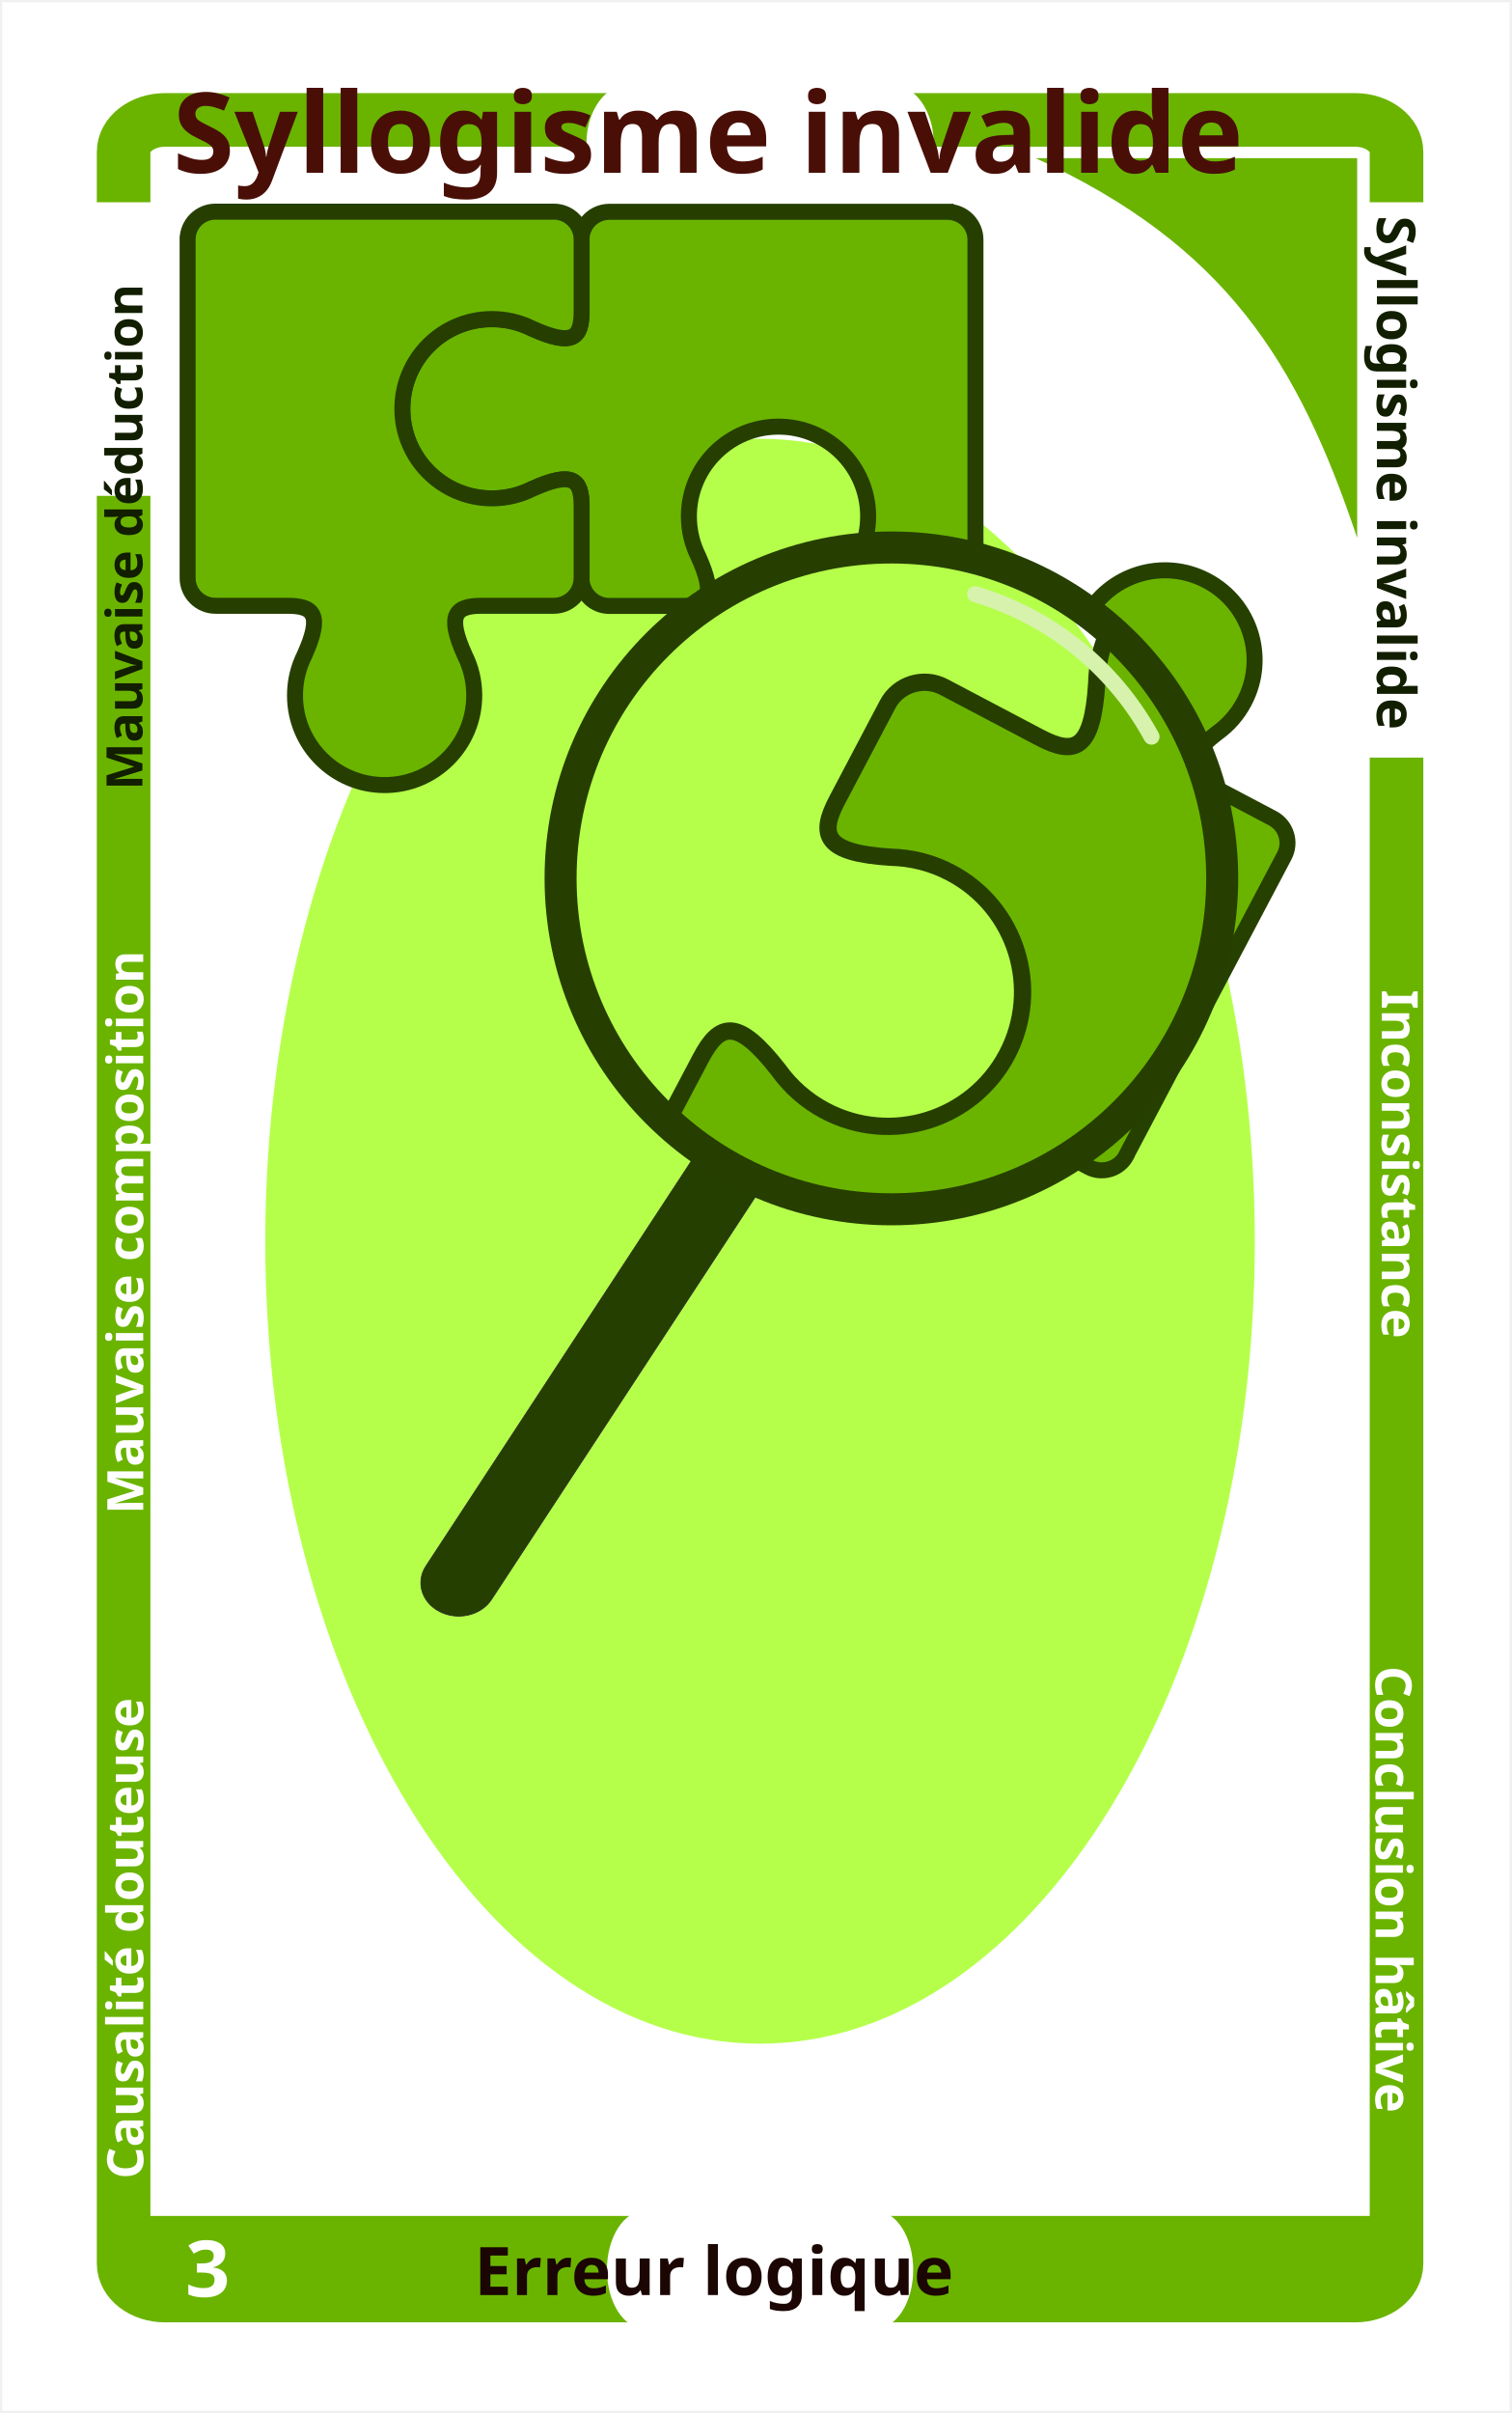
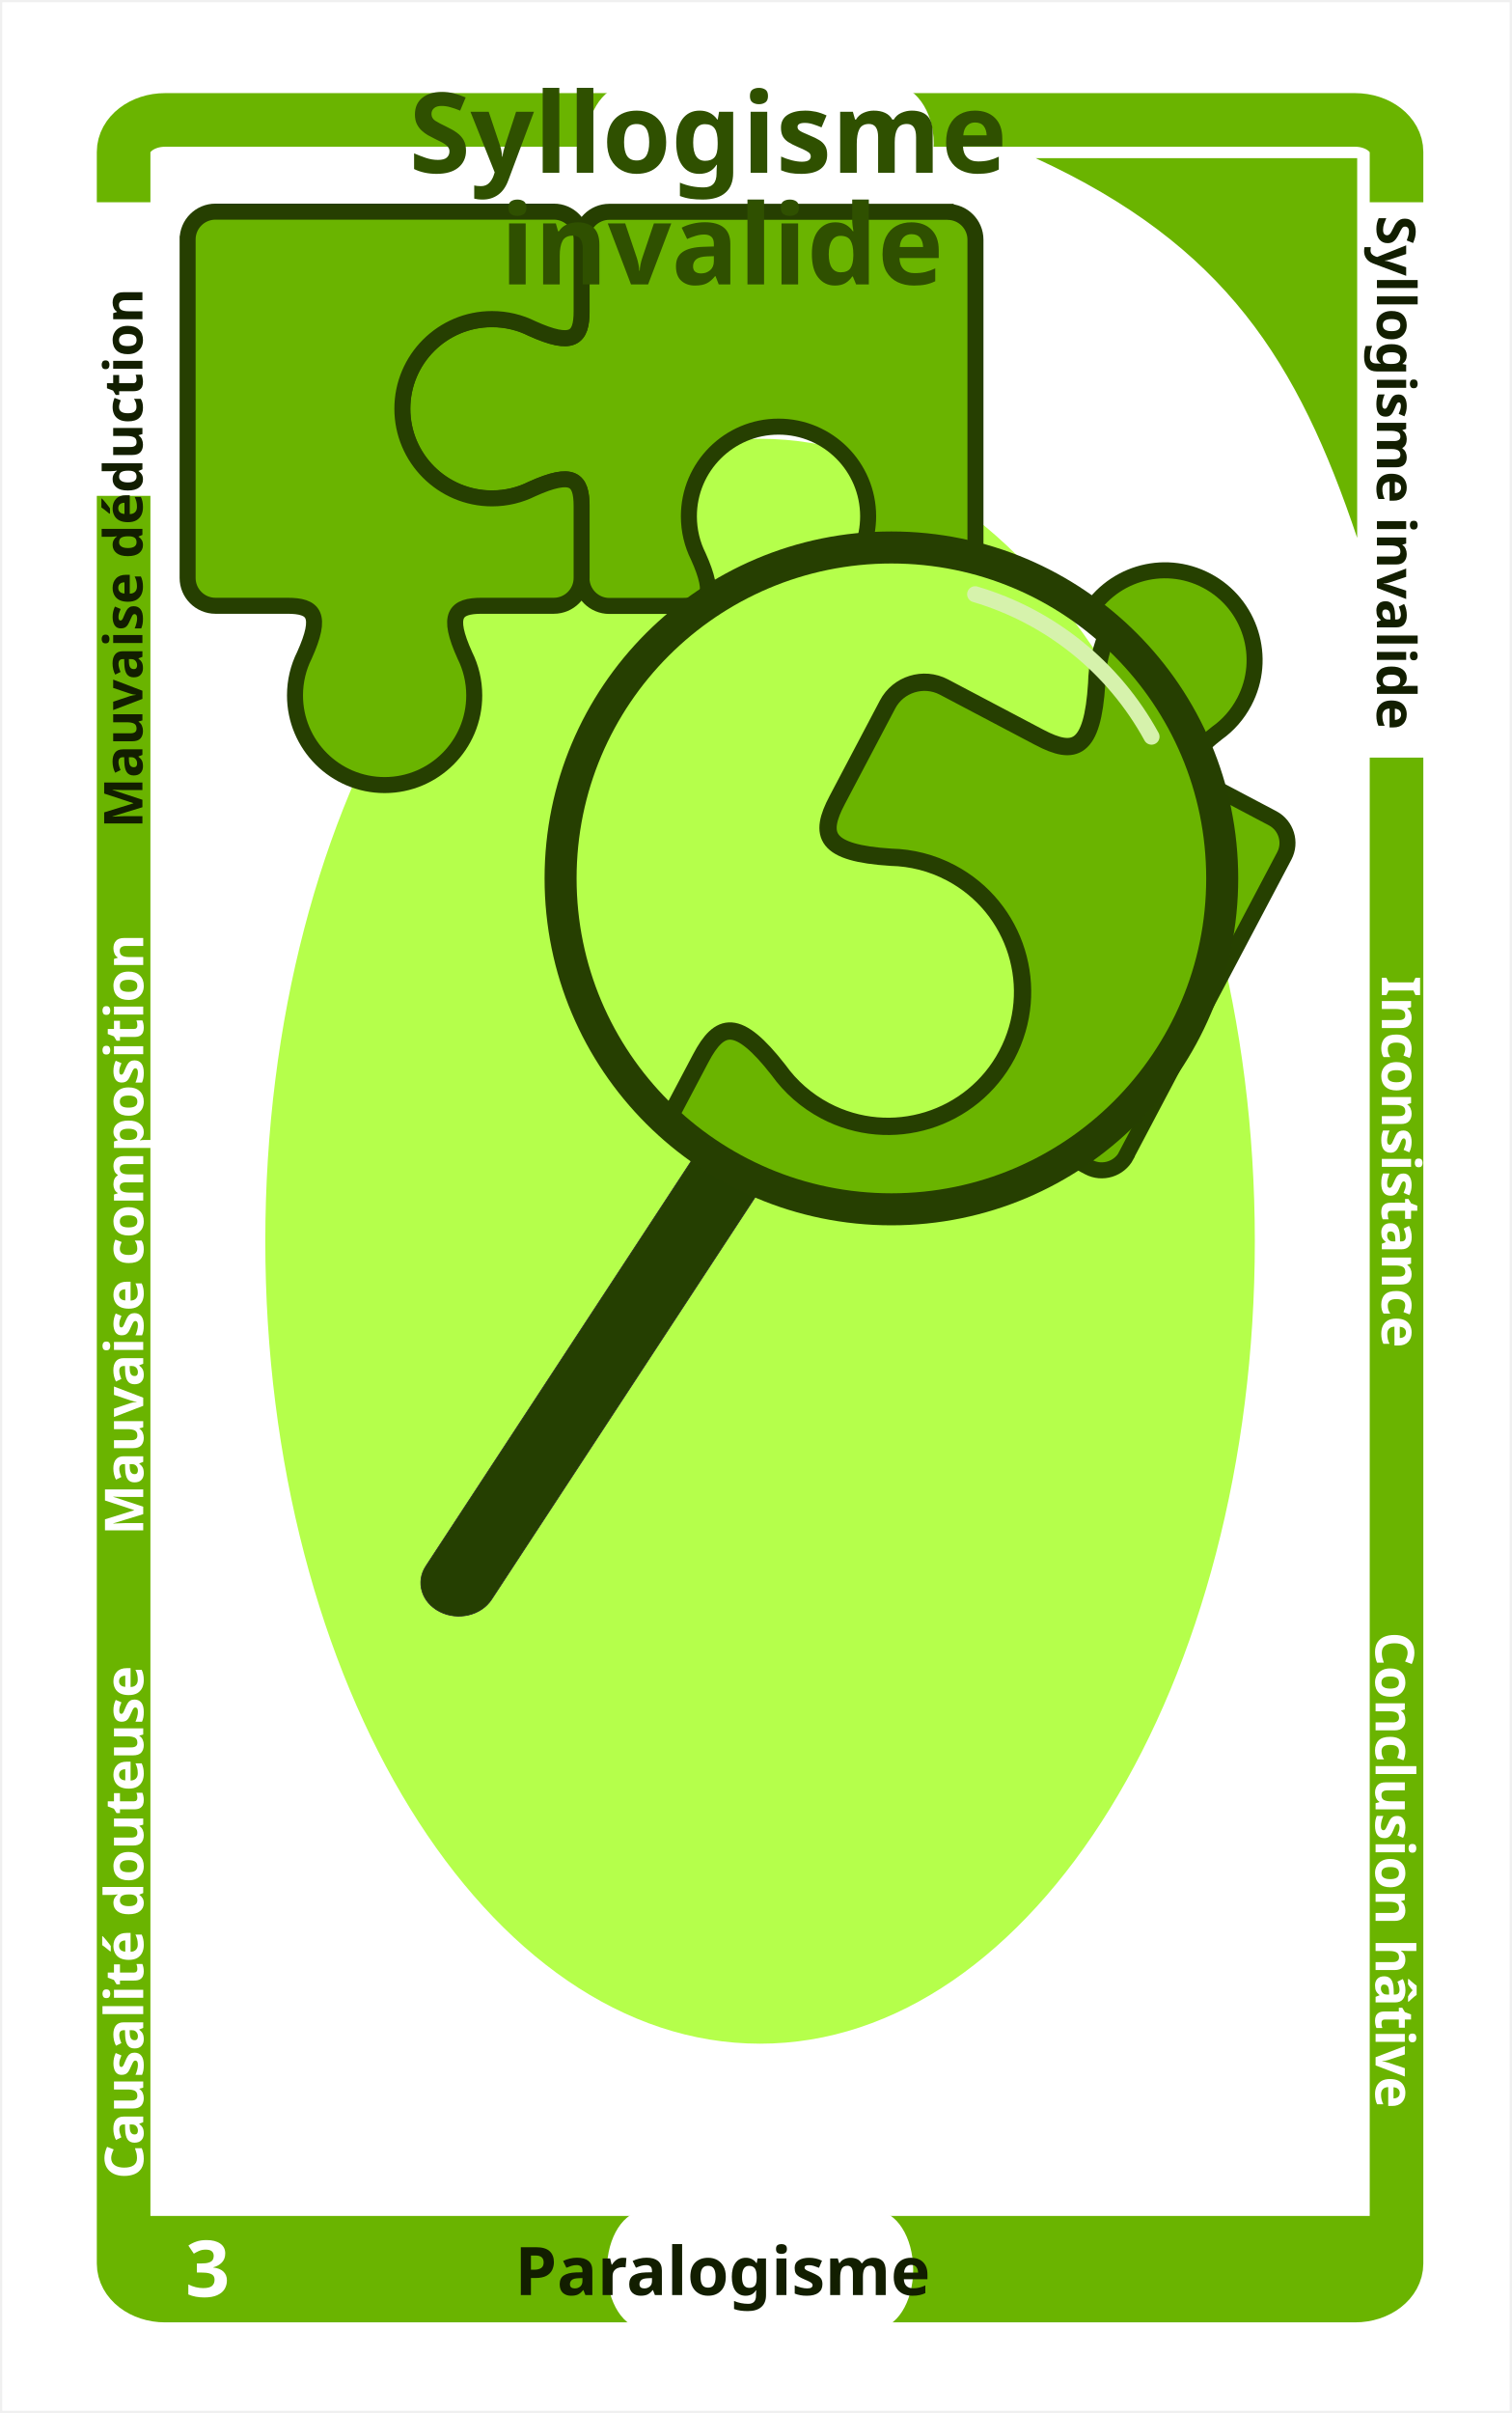
<svg xmlns="http://www.w3.org/2000/svg" height="152.428mm" id="svg6779" version="1.1" viewBox="0 0 338.5 540.1" width="95.532mm">
  <defs id="defs6781" />
  <g id="layer1" transform="translate(-190.75,-64.66936)">
    <rect height="539.1" id="rect4326-0-3-6-4-3-2-61-6-9-9-5-0-7-0-5-8-8-9-4" style="fill:#ffffff;fill-opacity:1;stroke:none;stroke-opacity:1" width="337.5" x="191.25" y="65.169" />
    <rect height="486.971" id="rect2985-3-0-7-7-6-9-6-2-0-3-5-4-5-0-77-3-1-3-5-5-4-3-9-7-0-1-8" rx="9.294" ry="7.161" style="fill:#ffffff;fill-opacity:1;stroke:#6ab400;stroke-width:12;stroke-miterlimit:4;stroke-dasharray:none;stroke-dashoffset:0;stroke-opacity:1" width="285.002" x="218.427" y="91.512" />
    <ellipse cx="360.928" cy="342.494" id="oval" rx="110.776" ry="179.613" style="fill:#b5ff4b;fill-opacity:1;stroke:none;stroke-width:3;stroke-miterlimit:4;stroke-dasharray:none;stroke-opacity:1" />
    <path d="m 494.621,100.068 0,85 c -13.254,-39.476 -29.508,-65.453 -72,-85 z" id="path9668-2-1-0-7-4-7" style="fill:#6ab400;fill-opacity:1;fill-rule:evenodd;stroke:none;stroke-width:1px;stroke-linecap:butt;stroke-linejoin:miter;stroke-opacity:1" />
    <rect height="15" id="sfam_1_active" style="fill:#ffffff;fill-opacity:1;stroke:none;stroke-width:5.838;stroke-linecap:round;stroke-linejoin:bevel;stroke-miterlimit:4;stroke-dasharray:none;stroke-dashoffset:0;stroke-opacity:1;display:none;" transform="matrix(0,1,-1,0,0,0)" width="65.714" x="489.784" y="-225.571" />
    <rect height="15" id="sfam_2_active" style="fill:#ffffff;fill-opacity:1;stroke:none;stroke-width:5.838;stroke-linecap:round;stroke-linejoin:bevel;stroke-miterlimit:4;stroke-dasharray:none;stroke-dashoffset:0;stroke-opacity:1;display:none;" transform="matrix(0,1,-1,0,0,0)" width="65.714" x="300.014" y="-225.571" />
    <rect height="15" id="sfam_3_active" style="fill:#ffffff;fill-opacity:1;stroke:none;stroke-width:5.838;stroke-linecap:round;stroke-linejoin:bevel;stroke-miterlimit:4;stroke-dasharray:none;stroke-dashoffset:0;stroke-opacity:1" transform="matrix(0,1,-1,0,0,0)" width="65.714" x="109.941" y="-225.571" />
-     <text id="sfam_3" style="font-style:normal;font-variant:normal;font-weight:bold;font-stretch:normal;font-size:11.25px;line-height:0%;font-family:stix;-inkscape-font-specification:'stix, bold';text-align:end;letter-spacing:0px;word-spacing:0px;writing-mode:lr-tb;text-anchor:end;fill:#121e00;fill-opacity:1;stroke:none" transform="matrix(0,-1,1,0,0,0)" x="-113.581" xml:space="preserve" y="222.637">
-       <tspan id="tspan4214-27-1-2-9-7-6-4-1-1-1-3-9-59-96-1-6-2-1-8-8-2-7-4-5-4-7-3" style="font-style:normal;font-variant:normal;font-weight:bold;font-stretch:normal;font-size:11.25px;line-height:0%;font-family:stix;-inkscape-font-specification:'stix, bold';text-align:end;letter-spacing:0px;word-spacing:0px;writing-mode:lr-tb;text-anchor:end;fill:#121e00;fill-opacity:1;stroke:none" x="-113.581" y="222.637">Mauvaise déduction</tspan>
+     <text id="sfam_3" style="font-style:normal;font-variant:normal;font-weight:bold;font-stretch:normal;line-height:0%;font-family:stix;-inkscape-font-specification:'stix, bold';text-align:end;letter-spacing:0px;word-spacing:0px;writing-mode:lr-tb;text-anchor:end;fill:#121e00;fill-opacity:1;stroke:none" transform="rotate(-90)" x="-113.581" xml:space="preserve" y="222.637">
+       <tspan id="tspan4214-27-1-2-9-7-6-4-1-1-1-3-9-59-96-1-6-2-1-8-8-2-7-4-5-4-7-3" style="font-style:normal;font-variant:normal;font-weight:bold;font-stretch:normal;line-height:0%;font-family:stix;-inkscape-font-specification:'stix, bold';text-align:end;letter-spacing:0px;word-spacing:0px;writing-mode:lr-tb;text-anchor:end;fill:#121e00;fill-opacity:1;stroke:none" x="-113.581" y="222.637">Mauvaise
+ déduction</tspan>
    </text>
    <g id="illustration" transform="translate(186.6066,-39.77101)">
      <g id="655" transform="matrix(1.097615,0,0,1.097615,783.3613,-117.3763)">
        <path class="fil1 str1" d="m -516.6,245.283 h -69.029 c -3.119,0 -5.671,2.54 -5.671,5.671 v 14.673 c 0,5.415 -1.805,7.219 -10.116,3.476 -2.451,-1.226 -5.225,-1.916 -8.166,-1.916 -10.094,0 -18.282,8.189 -18.282,18.282 0,10.094 8.189,18.282 18.282,18.282 2.941,0 5.715,-0.691 8.166,-1.916 8.311,-3.755 10.116,-1.939 10.116,3.476 v 14.673 c 0,3.119 2.54,5.671 5.671,5.671 h 14.673 c 5.415,0 7.219,-1.805 3.476,-10.116 -1.226,-2.451 -1.916,-5.225 -1.916,-8.166 0,-10.094 8.189,-18.282 18.282,-18.282 10.094,0 18.282,8.189 18.282,18.282 0,2.351 -0.446,4.601 -1.248,6.662 1.983,-0.178 3.988,-0.267 6.016,-0.267 5.916,0 11.653,0.769 17.124,2.195 v -64.996 c 0,-3.119 -2.54,-5.671 -5.671,-5.671 l 0.022,0.022 z" id="path9544" style="clip-rule:evenodd;fill:#6ab400;fill-opacity:1;fill-rule:evenodd;stroke:#263f01;stroke-width:3.266;stroke-opacity:1;image-rendering:optimizeQuality;shape-rendering:geometricPrecision;text-rendering:geometricPrecision" />
        <path class="fil1 str1" d="m -671.648,250.921 v 69.029 c 0,3.119 2.54,5.671 5.671,5.671 h 14.673 c 5.415,0 7.219,1.805 3.476,10.116 -1.226,2.451 -1.916,5.225 -1.916,8.166 0,10.094 8.189,18.282 18.282,18.282 10.094,0 18.282,-8.189 18.282,-18.282 0,-2.941 -0.691,-5.715 -1.916,-8.166 -3.755,-8.311 -1.939,-10.116 3.476,-10.116 h 14.673 c 3.119,0 5.671,-2.54 5.671,-5.671 v -14.673 c 0,-5.415 -1.805,-7.219 -10.116,-3.476 -2.451,1.226 -5.225,1.916 -8.166,1.916 -10.094,0 -18.282,-8.189 -18.282,-18.282 0,-10.094 8.189,-18.282 18.282,-18.282 2.941,0 5.715,0.691 8.166,1.916 8.311,3.755 10.116,1.939 10.116,-3.476 v -14.673 c 0,-3.119 -2.54,-5.671 -5.671,-5.671 h -69.029 c -3.119,0 -5.671,2.54 -5.671,5.671 l 0.022,-0.022 z" id="path9546" style="clip-rule:evenodd;fill:#6ab400;fill-opacity:1;fill-rule:evenodd;stroke:#263f01;stroke-width:3.266;stroke-opacity:1;image-rendering:optimizeQuality;shape-rendering:geometricPrecision;text-rendering:geometricPrecision" />
        <path class="fil1 str1" d="m -480.172,437.68 32.231,-61.052 c 1.459,-2.752 0.39,-6.206 -2.362,-7.665 l -12.979,-6.852 c -4.791,-2.518 -5.526,-4.958 1.638,-10.55 2.239,-1.593 4.144,-3.721 5.526,-6.339 4.724,-8.935 1.292,-19.998 -7.632,-24.711 -8.913,-4.713 -19.931,-1.315 -24.677,7.565 0.212,0.178 0.412,0.357 0.624,0.546 l 0.301,0.267 c 0.323,0.29 0.646,0.579 0.958,0.869 0.111,0.1 0.223,0.201 0.323,0.301 0.301,0.29 0.602,0.568 0.902,0.858 0.111,0.1 0.223,0.212 0.323,0.323 l 0.869,0.869 0.334,0.334 c 0.267,0.279 0.535,0.557 0.791,0.836 0.123,0.134 0.256,0.267 0.379,0.401 0.178,0.189 0.357,0.39 0.524,0.579 0.134,0.145 0.256,0.29 0.39,0.434 0.245,0.279 0.49,0.557 0.724,0.836 0.123,0.134 0.234,0.279 0.357,0.423 0.245,0.29 0.479,0.579 0.724,0.869 0.123,0.145 0.234,0.29 0.345,0.434 0.223,0.279 0.446,0.568 0.668,0.858 0.123,0.167 0.256,0.323 0.379,0.49 0.178,0.245 0.368,0.479 0.546,0.724 0.156,0.212 0.312,0.423 0.468,0.646 0.134,0.189 0.267,0.379 0.401,0.557 0.189,0.279 0.39,0.557 0.579,0.836 0.123,0.189 0.245,0.368 0.379,0.557 0.167,0.256 0.345,0.512 0.512,0.769 0.134,0.212 0.267,0.412 0.401,0.624 0.145,0.223 0.29,0.457 0.423,0.68 0.145,0.234 0.29,0.468 0.423,0.702 0.145,0.234 0.29,0.479 0.423,0.724 0.111,0.201 0.234,0.39 0.345,0.59 0.167,0.29 0.334,0.579 0.49,0.88 0.089,0.167 0.178,0.323 0.267,0.49 0.178,0.334 0.357,0.668 0.535,1.014 0.078,0.156 0.167,0.323 0.245,0.479 0.178,0.345 0.345,0.691 0.524,1.047 0.078,0.145 0.145,0.301 0.212,0.457 0.167,0.345 0.323,0.691 0.479,1.036 0.067,0.145 0.134,0.301 0.201,0.446 0.145,0.323 0.29,0.646 0.423,0.98 0.056,0.145 0.123,0.29 0.178,0.423 0.156,0.368 0.301,0.735 0.446,1.103 0.056,0.134 0.1,0.256 0.156,0.39 0.156,0.39 0.301,0.791 0.457,1.192 0.044,0.134 0.1,0.267 0.145,0.401 0.145,0.401 0.29,0.813 0.423,1.214 0.044,0.123 0.078,0.245 0.123,0.368 0.145,0.423 0.279,0.836 0.412,1.259 0.033,0.1 0.067,0.212 0.1,0.312 0.134,0.434 0.267,0.858 0.39,1.292 l 0.056,0.212 c 0.123,0.434 0.245,0.869 0.357,1.315 l 0.067,0.267 c 0.111,0.457 0.223,0.902 0.334,1.359 l 0.067,0.301 c 0.1,0.457 0.201,0.914 0.301,1.37 l 0.056,0.29 0.267,1.404 c 0.011,0.089 0.033,0.178 0.044,0.267 0.089,0.479 0.167,0.969 0.245,1.459 0.011,0.056 0.011,0.111 0.022,0.167 0.078,0.49 0.145,0.98 0.201,1.471 l 0.022,0.134 c 0.067,0.501 0.123,1.003 0.178,1.515 l 0.022,0.234 c 0.044,0.49 0.089,0.992 0.134,1.482 l 0.022,0.256 c 0.033,0.49 0.067,0.992 0.089,1.493 0,0.089 0.011,0.167 0.011,0.256 0.022,0.512 0.044,1.014 0.056,1.526 v 0.178 c 0.011,0.535 0.022,1.081 0.022,1.615 0,0.524 -0.011,1.036 -0.022,1.56 0,0.111 0,0.223 -0.011,0.334 -0.011,0.501 -0.033,1.014 -0.056,1.515 0,0.078 -0.011,0.145 -0.011,0.223 -0.022,0.457 -0.056,0.914 -0.089,1.359 -0.011,0.1 -0.011,0.212 -0.022,0.312 -0.033,0.49 -0.078,0.98 -0.134,1.471 -0.011,0.111 -0.022,0.212 -0.033,0.323 -0.044,0.434 -0.1,0.88 -0.145,1.315 -0.011,0.078 -0.022,0.156 -0.033,0.245 -0.067,0.49 -0.134,0.969 -0.201,1.448 -0.022,0.123 -0.033,0.245 -0.056,0.368 -0.078,0.468 -0.156,0.947 -0.234,1.415 l -0.022,0.111 -0.267,1.404 c -0.022,0.123 -0.044,0.245 -0.078,0.368 -0.1,0.468 -0.201,0.936 -0.301,1.393 -0.022,0.089 -0.044,0.178 -0.067,0.279 -0.089,0.401 -0.189,0.802 -0.29,1.203 -0.033,0.123 -0.056,0.234 -0.089,0.357 -0.123,0.457 -0.234,0.902 -0.368,1.348 -0.033,0.123 -0.067,0.245 -0.1,0.357 l -0.334,1.136 c -0.033,0.1 -0.067,0.212 -0.1,0.312 -0.134,0.434 -0.279,0.869 -0.423,1.304 -0.044,0.145 -0.1,0.279 -0.145,0.423 -0.134,0.379 -0.267,0.758 -0.401,1.136 l -0.134,0.368 c -0.134,0.379 -0.279,0.746 -0.423,1.114 -0.056,0.156 -0.123,0.301 -0.178,0.457 -0.156,0.401 -0.323,0.813 -0.49,1.214 l -0.167,0.401 c -0.134,0.312 -0.267,0.613 -0.401,0.914 -0.067,0.156 -0.134,0.312 -0.212,0.468 -0.178,0.379 -0.357,0.769 -0.535,1.136 -0.078,0.156 -0.156,0.323 -0.234,0.479 -0.134,0.279 -0.267,0.557 -0.412,0.824 -0.078,0.156 -0.156,0.312 -0.234,0.457 -0.189,0.357 -0.379,0.724 -0.568,1.081 -0.1,0.178 -0.189,0.357 -0.29,0.535 -0.145,0.256 -0.29,0.524 -0.434,0.78 -0.134,0.234 -0.267,0.468 -0.412,0.702 -0.145,0.245 -0.29,0.501 -0.446,0.746 -0.111,0.189 -0.223,0.368 -0.334,0.557 -0.167,0.267 -0.334,0.546 -0.512,0.813 -0.156,0.234 -0.301,0.468 -0.457,0.713 l -0.401,0.602 c -0.123,0.189 -0.256,0.379 -0.379,0.568 -0.212,0.312 -0.423,0.613 -0.635,0.914 -0.134,0.189 -0.279,0.39 -0.412,0.579 -0.123,0.178 -0.256,0.356 -0.379,0.524 -0.212,0.29 -0.423,0.579 -0.646,0.858 l -0.434,0.568 c -0.156,0.201 -0.323,0.401 -0.479,0.602 -0.123,0.145 -0.234,0.29 -0.357,0.446 -0.267,0.334 -0.546,0.657 -0.813,0.992 l -0.334,0.401 c -0.178,0.212 -0.357,0.412 -0.535,0.624 -0.1,0.123 -0.212,0.234 -0.312,0.357 -0.301,0.345 -0.613,0.691 -0.925,1.025 -0.111,0.111 -0.212,0.234 -0.323,0.345 -0.624,0.657 -1.248,1.303 -1.894,1.939 l -0.29,0.29 c -0.39,0.379 -0.791,0.758 -1.192,1.136 -0.056,0.045 -0.1,0.1 -0.156,0.145 -0.223,0.201 -0.446,0.401 -0.668,0.613 -0.078,0.078 -0.167,0.145 -0.245,0.223 -0.401,0.357 -0.813,0.713 -1.226,1.058 -0.078,0.067 -0.145,0.123 -0.223,0.189 -0.234,0.201 -0.479,0.401 -0.713,0.59 l -0.111,0.089 c -0.457,0.368 -0.914,0.735 -1.381,1.092 -0.078,0.067 -0.167,0.123 -0.245,0.189 -0.746,0.568 -1.515,1.125 -2.284,1.671 l -0.256,0.178 c -0.512,0.357 -1.036,0.702 -1.56,1.047 l -0.011,0.011 7.732,4.089 c 2.752,1.459 6.205,0.39 7.665,-2.362 z" id="path9550" style="clip-rule:evenodd;fill:#6ab400;fill-opacity:1;fill-rule:evenodd;stroke:#264000;stroke-width:3.266;stroke-opacity:1;image-rendering:optimizeQuality;shape-rendering:geometricPrecision;text-rendering:geometricPrecision" />
        <path class="fil2 str2" d="m -623.044,521.457 63.19,-96.409 c 4.173,2.641 8.731,4.835 13.592,6.503 l -63.393,96.713 c -2.127,3.256 -6.857,4.362 -10.544,2.489 l -0.02,-0.01 c -3.697,-1.873 -4.953,-6.04 -2.826,-9.287 z" id="path9552" style="clip-rule:evenodd;fill:#253f01;fill-opacity:1;fill-rule:evenodd;stroke:#2b2a29;stroke-width:0.15;image-rendering:optimizeQuality;shape-rendering:geometricPrecision;text-rendering:geometricPrecision" />
        <path class="fil1" d="m -483.634,330.467 c -1.671,3.543 -2.496,7.286 -2.574,11.018 -0.858,13.625 -4.512,14.762 -11.687,10.974 l -19.486,-10.272 c -4.144,-2.172 -9.303,-0.579 -11.475,3.543 l -10.272,19.486 c -3.799,7.175 -2.663,10.829 10.974,11.687 4.122,0.089 8.311,1.114 12.199,3.175 13.403,7.086 18.516,23.675 11.453,37.077 -7.086,13.403 -23.675,18.516 -37.077,11.453 -3.888,-2.061 -7.108,-4.924 -9.514,-8.289 -8.4,-10.784 -12.055,-9.648 -15.854,-2.473 l -6.896,13.057 c 12.01,11.063 28.075,17.837 45.7,17.837 37.255,0 67.481,-30.225 67.481,-67.481 0,-20.221 -8.913,-38.369 -23.006,-50.747 l 0.022,-0.022 z" id="path9558" style="clip-rule:evenodd;fill:#6ab400;fill-opacity:1;fill-rule:evenodd;stroke:#263f01;stroke-width:3.527;stroke-miterlimit:4;stroke-dasharray:none;stroke-opacity:1;image-rendering:optimizeQuality;shape-rendering:geometricPrecision;text-rendering:geometricPrecision" />
        <path class="fil3 str4" d="m -511.007,323.27 c 15.363,4.534 28.298,14.973 35.985,29.044" id="path9562" style="clip-rule:evenodd;fill:#000000;fill-opacity:0;fill-rule:evenodd;stroke:#d6f2ac;stroke-width:3.266;stroke-linecap:round;stroke-opacity:1;image-rendering:optimizeQuality;shape-rendering:geometricPrecision;text-rendering:geometricPrecision" />
        <circle class="fil3 str5" cx="-528.086" cy="381.214" id="circle9564" r="67.481" style="clip-rule:evenodd;fill:none;fill-rule:evenodd;stroke:#263f01;stroke-width:6.531;stroke-opacity:1;image-rendering:optimizeQuality;shape-rendering:geometricPrecision;text-rendering:geometricPrecision" />
      </g>
    </g>
    <rect height="17.763" id="rect5818-6-6-9-3-0" style="fill:#6ab400;fill-opacity:1;stroke:none;stroke-width:0.914;stroke-linecap:round;stroke-linejoin:bevel;stroke-miterlimit:4;stroke-dasharray:none;stroke-dashoffset:0;stroke-opacity:1" width="278.215" x="221.82" y="560.663" />
    <text id="fam_num" style="font-style:normal;font-weight:normal;line-height:0%;font-family:sans-serif;letter-spacing:0px;word-spacing:0px;fill:#000000;fill-opacity:1;stroke:none" x="232.243" xml:space="preserve" y="578.733">
      <tspan id="tspan5667-04-4-6-18-8-8-0-0-1-5-7-0-9-2-1-9-1-5-0" style="font-style:normal;font-variant:normal;font-weight:bold;font-stretch:normal;font-size:17.5px;line-height:1.25;font-family:STIX;-inkscape-font-specification:'STIX Bold';fill:#ffffff" x="232.243" y="578.733">3</tspan>
    </text>
    <rect height="15" id="ssfam_1_active" style="fill:#ffffff;fill-opacity:1;stroke:none;stroke-width:5.838;stroke-linecap:round;stroke-linejoin:bevel;stroke-miterlimit:4;stroke-dasharray:none;stroke-dashoffset:0;stroke-opacity:1;display:none;" transform="matrix(0,1,-1,0,0,0)" width="124.303" x="431.195" y="-510.97" />
    <rect height="15" id="ssfam_2_active" style="fill:#ffffff;fill-opacity:1;stroke:none;stroke-width:5.838;stroke-linecap:round;stroke-linejoin:bevel;stroke-miterlimit:4;stroke-dasharray:none;stroke-dashoffset:0;stroke-opacity:1;display:none;" transform="matrix(0,1,-1,0,0,0)" width="124.303" x="270.72" y="-510.97" />
    <rect height="15" id="ssfam_3_active" style="fill:#ffffff;fill-opacity:1;stroke:none;stroke-width:5.838;stroke-linecap:round;stroke-linejoin:bevel;stroke-miterlimit:4;stroke-dasharray:none;stroke-dashoffset:0;stroke-opacity:1" transform="matrix(0,1,-1,0,0,0)" width="124.303" x="109.941" y="-510.97" />
-     <text id="sfam_2" style="font-style:normal;font-variant:normal;font-weight:bold;font-stretch:normal;font-size:11.25px;line-height:0%;font-family:stix;-inkscape-font-specification:'stix, bold';text-align:center;letter-spacing:0px;word-spacing:0px;writing-mode:lr-tb;text-anchor:middle;fill:#FFFFFF;fill-opacity:1;stroke:none" transform="matrix(0,-1,1,0,0,0)" x="-333.203" xml:space="preserve" y="222.816">
-       <tspan id="tspan4214-27-1-2-9-7-6-4-1-1-1-9-8-7-7-0-88-0-1-6-8-0-3-2" style="font-style:normal;font-variant:normal;font-weight:bold;font-stretch:normal;font-size:11.25px;line-height:0%;font-family:stix;-inkscape-font-specification:'stix, bold';text-align:center;letter-spacing:0px;word-spacing:0px;writing-mode:lr-tb;text-anchor:middle;fill:#FFFFFF;fill-opacity:1;stroke:none" x="-333.203" y="222.816">Mauvaise composition</tspan>
+     <text id="sfam_2" style="font-style:normal;font-variant:normal;font-weight:bold;font-stretch:normal;line-height:0%;font-family:stix;-inkscape-font-specification:'stix, bold';text-align:center;letter-spacing:0px;word-spacing:0px;writing-mode:lr-tb;text-anchor:middle;fill:#FFFFFF;fill-opacity:1;stroke:none" transform="rotate(-90)" x="-333.203" xml:space="preserve" y="222.816">
+       <tspan id="tspan4214-27-1-2-9-7-6-4-1-1-1-9-8-7-7-0-88-0-1-6-8-0-3-2" style="font-style:normal;font-variant:normal;font-weight:bold;font-stretch:normal;line-height:0%;font-family:stix;-inkscape-font-specification:'stix, bold';text-align:center;letter-spacing:0px;word-spacing:0px;writing-mode:lr-tb;text-anchor:middle;fill:#FFFFFF;fill-opacity:1;stroke:none" x="-333.203" y="222.816">Mauvaise
+ composition</tspan>
    </text>
-     <text id="ssfam_3" style="font-style:normal;font-variant:normal;font-weight:bold;font-stretch:normal;font-size:12px;line-height:0%;font-family:stix;-inkscape-font-specification:'stix, bold';text-align:start;letter-spacing:0px;word-spacing:0px;writing-mode:lr-tb;text-anchor:start;fill:#121e00;fill-opacity:1;stroke:none" transform="matrix(0,1,-1,0,0,0)" x="112.969" xml:space="preserve" y="-499.042">
+     <text id="ssfam_3" style="font-style:normal;font-variant:normal;font-weight:bold;font-stretch:normal;line-height:0%;font-family:stix;-inkscape-font-specification:'stix, bold';text-align:start;letter-spacing:0px;word-spacing:0px;writing-mode:lr-tb;text-anchor:start;fill:#121e00;fill-opacity:1;stroke:none" transform="rotate(90)" x="112.969" xml:space="preserve" y="-499.042">
      <rect height="23.571" id="rect13148-3-36-1-5-8-4" rx="12.182" ry="9.778" style="fill:#ffffff;fill-opacity:1;stroke:none;stroke-width:5.838;stroke-linecap:round;stroke-linejoin:bevel;stroke-miterlimit:4;stroke-dasharray:none;stroke-dashoffset:0;stroke-opacity:1" width="143.571" x="289.142" y="83.512" />
-       <tspan id="tspan4214-27-1-2-9-7-6-4-1-1-1-3-9-59-96-1-318-6-04-1-7-5-8-9-0-1-9" style="font-style:normal;font-variant:normal;font-weight:bold;font-stretch:normal;font-size:12px;line-height:0%;font-family:stix;-inkscape-font-specification:'stix, bold';text-align:start;letter-spacing:0px;word-spacing:0px;writing-mode:lr-tb;text-anchor:start;fill:#121e00;fill-opacity:1;stroke:none" x="112.969" y="-499.042">Syllogisme invalide</tspan>
+       <tspan id="tspan4214-27-1-2-9-7-6-4-1-1-1-3-9-59-96-1-318-6-04-1-7-5-8-9-0-1-9" style="font-style:normal;font-variant:normal;font-weight:bold;font-stretch:normal;line-height:0%;font-family:stix;-inkscape-font-specification:'stix, bold';text-align:start;letter-spacing:0px;word-spacing:0px;writing-mode:lr-tb;text-anchor:start;fill:#121e00;fill-opacity:1;stroke:none" x="112.969" y="-499.042">Syllogisme
+ invalide</tspan>
    </text>
    <rect height="26.429" id="rect13148-3-3-2-4-1-4-5" rx="8.471" ry="15" style="fill:#ffffff;fill-opacity:1;stroke:none;stroke-width:5.838;stroke-linecap:round;stroke-linejoin:bevel;stroke-miterlimit:4;stroke-dasharray:none;stroke-dashoffset:0;stroke-opacity:1" width="68.571" x="326.642" y="559.498" />
-     <text id="ssfam_2" style="font-style:normal;font-variant:normal;font-weight:bold;font-stretch:normal;font-size:11.25px;line-height:0%;font-family:stix;-inkscape-font-specification:'stix, bold';text-align:center;letter-spacing:0px;word-spacing:0px;writing-mode:lr-tb;text-anchor:middle;fill:#FFFFFF;fill-opacity:1;stroke:none" transform="matrix(0,1,-1,0,0,0)" x="332.54" xml:space="preserve" y="-500.142">
-       <tspan id="tspan4214-27-1-2-9-7-6-4-1-1-1-9-41-5-8-6-2-8-2-8-38-3-6" style="font-style:normal;font-variant:normal;font-weight:bold;font-stretch:normal;font-size:11.25px;line-height:0%;font-family:stix;-inkscape-font-specification:'stix, bold';text-align:center;letter-spacing:0px;word-spacing:0px;writing-mode:lr-tb;text-anchor:middle;fill:#FFFFFF;fill-opacity:1;stroke:none" x="332.54" y="-500.142">Inconsistance</tspan>
+     <text id="ssfam_2" style="font-style:normal;font-variant:normal;font-weight:bold;font-stretch:normal;line-height:0%;font-family:stix;-inkscape-font-specification:'stix, bold';text-align:center;letter-spacing:0px;word-spacing:0px;writing-mode:lr-tb;text-anchor:middle;fill:#FFFFFF;fill-opacity:1;stroke:none" transform="rotate(90)" x="332.54" xml:space="preserve" y="-500.142">
+       <tspan id="tspan4214-27-1-2-9-7-6-4-1-1-1-9-41-5-8-6-2-8-2-8-38-3-6" style="font-style:normal;font-variant:normal;font-weight:bold;font-stretch:normal;line-height:0%;font-family:stix;-inkscape-font-specification:'stix, bold';text-align:center;letter-spacing:0px;word-spacing:0px;writing-mode:lr-tb;text-anchor:middle;fill:#FFFFFF;fill-opacity:1;stroke:none" x="332.54" y="-500.142">Inconsistance</tspan>
    </text>
-     <text id="ssfam_1" style="font-style:normal;font-variant:normal;font-weight:bold;font-stretch:normal;font-size:11.25px;line-height:0%;font-family:stix;-inkscape-font-specification:'stix, bold';text-align:end;letter-spacing:0px;word-spacing:0px;writing-mode:lr-tb;text-anchor:end;fill:#FFFFFF;fill-opacity:1;stroke:none" transform="matrix(0,1,-1,0,0,0)" x="552.162" xml:space="preserve" y="-498.742">
-       <tspan id="tspan4214-27-1-2-9-7-6-4-1-1-1-85-85-5-76-3-4-8-7-5-1-0-2" style="font-style:normal;font-variant:normal;font-weight:bold;font-stretch:normal;font-size:11.25px;line-height:0%;font-family:stix;-inkscape-font-specification:'stix, bold';text-align:end;letter-spacing:0px;word-spacing:0px;writing-mode:lr-tb;text-anchor:end;fill:#FFFFFF;fill-opacity:1;stroke:none" x="552.162" y="-498.742">Conclusion hâtive</tspan>
+     <text id="ssfam_1" style="font-style:normal;font-variant:normal;font-weight:bold;font-stretch:normal;line-height:0%;font-family:stix;-inkscape-font-specification:'stix, bold';text-align:end;letter-spacing:0px;word-spacing:0px;writing-mode:lr-tb;text-anchor:end;fill:#FFFFFF;fill-opacity:1;stroke:none" transform="rotate(90)" x="552.162" xml:space="preserve" y="-498.742">
+       <tspan id="tspan4214-27-1-2-9-7-6-4-1-1-1-85-85-5-76-3-4-8-7-5-1-0-2" style="font-style:normal;font-variant:normal;font-weight:bold;font-stretch:normal;line-height:0%;font-family:stix;-inkscape-font-specification:'stix, bold';text-align:end;letter-spacing:0px;word-spacing:0px;writing-mode:lr-tb;text-anchor:end;fill:#FFFFFF;fill-opacity:1;stroke:none" x="552.162" y="-498.742">Conclusion hâtive</tspan>
    </text>
    <rect height="26.429" id="rect13148-3-3-2-4-1-4-5-3" rx="9.604" ry="15" style="fill:#ffffff;fill-opacity:1;stroke:none;stroke-width:5.838;stroke-linecap:round;stroke-linejoin:bevel;stroke-miterlimit:4;stroke-dasharray:none;stroke-dashoffset:0;stroke-opacity:1" width="77.751" x="322.053" y="83.512" />
    <text id="text" style="font-style:normal;font-variant:normal;font-weight:bold;font-stretch:normal;line-height:0%;font-family:stix;-inkscape-font-specification:'stix bold';text-align:end;letter-spacing:0px;word-spacing:0px;text-anchor:end;fill:#2f5000;fill-opacity:1;stroke:none" x="360.19" xml:space="preserve" y="103.337">
-       <tspan id="tspan7135" style="font-style:normal;font-variant:normal;font-weight:bold;font-stretch:normal;font-size:25px;line-height:100%;font-family:STIX;-inkscape-font-specification:'STIX Bold';text-align:center;text-anchor:middle;fill:#490f07;fill-opacity:1" x="360.19" y="103.337">Syllogisme invalide</tspan>
-       <tspan id="tspan5338" style="font-style:normal;font-variant:normal;font-weight:bold;font-stretch:normal;font-size:25px;line-height:100%;font-family:STIX;-inkscape-font-specification:'STIX Bold';text-align:center;text-anchor:middle;fill:#490f07;fill-opacity:1" x="360.19" y="128.337" />
+       <tspan id="tspan7135" style="font-style:normal;font-variant:normal;font-weight:bold;font-stretch:normal;font-size:25px;line-height:100%;font-family:stix;-inkscape-font-specification:'stix bold';text-align:center;text-anchor:middle;fill:#2f5000;fill-opacity:1" x="360.19" y="103.337">Syllogisme</tspan>
+       <tspan id="tspan5338" style="font-style:normal;font-variant:normal;font-weight:bold;font-stretch:normal;font-size:25px;line-height:100%;font-family:stix;-inkscape-font-specification:'stix bold';text-align:center;text-anchor:middle;fill:#2f5000;fill-opacity:1" x="360.19" y="128.337">invalide</tspan>
    </text>
-     <text id="sfam_1" style="font-style:normal;font-variant:normal;font-weight:bold;font-stretch:normal;font-size:11.25px;line-height:0%;font-family:stix;-inkscape-font-specification:'stix, bold';text-align:start;letter-spacing:0px;word-spacing:0px;writing-mode:lr-tb;text-anchor:start;fill:#FFFFFF;fill-opacity:1;stroke:none" transform="matrix(0,-1,1,0,0,0)" x="-552.41" xml:space="preserve" y="222.816">
-       <tspan id="tspan4214-27-1-2-9-7-6-4-1-1-1-85-8-3-3-2-9-0-8-7-9-6-4-0" style="font-style:normal;font-variant:normal;font-weight:bold;font-stretch:normal;font-size:11.25px;line-height:0%;font-family:stix;-inkscape-font-specification:'stix, bold';text-align:start;letter-spacing:0px;word-spacing:0px;writing-mode:lr-tb;text-anchor:start;fill:#FFFFFF;fill-opacity:1;stroke:none" x="-552.41" y="222.816">Causalité douteuse</tspan>
+     <text id="sfam_1" style="font-style:normal;font-variant:normal;font-weight:bold;font-stretch:normal;line-height:0%;font-family:stix;-inkscape-font-specification:'stix, bold';text-align:start;letter-spacing:0px;word-spacing:0px;writing-mode:lr-tb;text-anchor:start;fill:#FFFFFF;fill-opacity:1;stroke:none" transform="rotate(-90)" x="-552.41" xml:space="preserve" y="222.816">
+       <tspan id="tspan4214-27-1-2-9-7-6-4-1-1-1-85-8-3-3-2-9-0-8-7-9-6-4-0" style="font-style:normal;font-variant:normal;font-weight:bold;font-stretch:normal;line-height:0%;font-family:stix;-inkscape-font-specification:'stix, bold';text-align:start;letter-spacing:0px;word-spacing:0px;writing-mode:lr-tb;text-anchor:start;fill:#FFFFFF;fill-opacity:1;stroke:none" x="-552.41" y="222.816">Causalité
+ douteuse</tspan>
    </text>
-     <text id="text4212-1-29-1-2-8-9-0-9-67-9-6-3-5-23-0-1-7-3-2-3-4-7-8-8-8-4" style="font-style:normal;font-variant:normal;font-weight:bold;font-stretch:normal;font-size:15px;line-height:0%;font-family:STIX;-inkscape-font-specification:'STIX, Bold';text-align:center;letter-spacing:0px;word-spacing:0px;writing-mode:lr-tb;text-anchor:middle;fill:#1b0603;fill-opacity:1;stroke:none" x="360.335" xml:space="preserve" y="578.368">
-       <tspan id="tspan3846" style="font-style:normal;font-variant:normal;font-weight:bold;font-stretch:normal;font-size:15px;line-height:1.25;font-family:STIX;-inkscape-font-specification:'STIX, Bold';text-align:center;writing-mode:lr-tb;text-anchor:middle;fill:#1b0603;fill-opacity:1" x="360.335" y="578.368">Erreur
- logique</tspan>
+     <text id="fam_text" style="font-style:normal;font-variant:normal;font-weight:bold;font-stretch:normal;line-height:0%;font-family:stix;-inkscape-font-specification:'stix, bold';text-align:center;letter-spacing:0px;word-spacing:0px;writing-mode:lr-tb;text-anchor:middle;fill:#121e00;fill-opacity:1;stroke:none" x="360.335" xml:space="preserve" y="578.368">
+       <tspan id="tspan3846" style="font-style:normal;font-variant:normal;font-weight:bold;font-stretch:normal;font-size:15px;line-height:1.25;font-family:stix;-inkscape-font-specification:'stix, bold';text-align:center;writing-mode:lr-tb;text-anchor:middle;fill:#121e00;fill-opacity:1" x="360.335" y="578.368">Paralogisme</tspan>
    </text>
-     <flowRoot id="desc" style="font-style:normal;font-variant:normal;font-weight:bold;font-stretch:normal;line-height:0.01%;font-family:STIX;-inkscape-font-specification:'STIX Bold';text-align:center;letter-spacing:0px;word-spacing:0px;text-anchor:middle;fill:#1b0603;fill-opacity:1;stroke:none" transform="translate(351.6159,998.0622)" xml:space="preserve">
+     <flowRoot id="desc" style="font-style:normal;font-variant:normal;font-weight:bold;font-stretch:normal;line-height:0.01%;font-family:stix;-inkscape-font-specification:'stix bold';text-align:center;letter-spacing:0px;word-spacing:0px;text-anchor:middle;fill:#121e00;fill-opacity:1;stroke:none" transform="translate(351.6159,998.0622)" xml:space="preserve">
      <flowRegion id="flowRegion5390-2-2-5-6-3-9-94-3-6-8-8-5-1-8-5-4-6-9-15-2">
        <rect height="77.284" id="rect5392-7-0-4-8-6-2-8-5-84-3-3-4-2-2-3-3-0-1-9-8" style="font-style:normal;font-variant:normal;font-weight:bold;font-stretch:normal;font-size:15px;line-height:100%;font-family:stix;-inkscape-font-specification:'stix bold';text-align:center;text-anchor:middle;fill:#6ab400;fill-opacity:1" width="264.064" x="-123.227" y="-557.274" />
      </flowRegion>
-       <flowPara id="flowPara5394-0-2-4-9-0-06-12-6-8-2-1-8-0-3-8-0-7-0-8-9" style="font-style:normal;font-variant:normal;font-weight:bold;font-stretch:normal;font-size:15px;line-height:100%;font-family:STIX;-inkscape-font-specification:'STIX Bold';text-align:center;text-anchor:middle;fill:#1b0603;fill-opacity:1">Vous construisez un discours en trois étapes - si, or, donc - sans prêter attention à la validité du raisonnement.</flowPara>
+       <flowPara id="flowPara5394-0-2-4-9-0-06-12-6-8-2-1-8-0-3-8-0-7-0-8-9" style="font-style:normal;font-variant:normal;font-weight:bold;font-stretch:normal;font-size:15px;line-height:100%;font-family:stix;-inkscape-font-specification:'stix bold';text-align:center;text-anchor:middle;fill:#121e00;fill-opacity:1">Vous construisez un discours en trois étapes - si, or, donc - sans prêter attention à la validité du raisonnement.</flowPara>
    </flowRoot>
-     <flowRoot id="example" style="font-style:normal;font-variant:normal;font-weight:bold;font-stretch:normal;line-height:0.01%;font-family:STIX;-inkscape-font-specification:'STIX Bold';text-align:center;letter-spacing:0px;word-spacing:0px;text-anchor:middle;fill:#1b0603;fill-opacity:1;stroke:none" transform="translate(226.9528,539.7283)" xml:space="preserve">
+     <flowRoot id="example" style="font-style:normal;font-variant:normal;font-weight:bold;font-stretch:normal;line-height:0.01%;font-family:stix;-inkscape-font-specification:'stix bold';text-align:center;letter-spacing:0px;word-spacing:0px;text-anchor:middle;fill:#121e00;fill-opacity:1;stroke:none" transform="translate(226.9528,539.7283)" xml:space="preserve">
      <flowRegion id="flowRegion5390-2-2-5-6-3-9-94-3-17-8-6-9-1-6-0-9-6-1-59-1-8">
-         <rect height="49.598" id="rect5392-7-0-4-8-6-2-8-5-7-1-2-6-5-5-9-91-21-0-4-0-0" style="font-style:normal;font-variant:normal;font-weight:bold;font-stretch:normal;font-size:15px;line-height:100%;font-family:stix;-inkscape-font-specification:'stix bold';text-align:center;text-anchor:middle;fill:#6ab400;fill-opacity:1;stroke-width:0.587" width="267.68" x="0" y="0" />
+         <rect height="45.008" id="rect5392-7-0-4-8-6-2-8-5-7-1-2-6-5-5-9-91-21-0-4-0-0" style="font-style:normal;font-variant:normal;font-weight:bold;font-stretch:normal;font-size:15px;line-height:100%;font-family:stix;-inkscape-font-specification:'stix bold';text-align:center;text-anchor:middle;fill:#6ab400;fill-opacity:1;stroke-width:0.587" width="267.68" x="0" y="-33.848" />
      </flowRegion>
-       <flowPara id="flowPara5394-0-2-4-9-0-06-12-6-9-2-2-4-4-0-4-4-2-1-8-30-2" style="font-style:italic;font-variant:normal;font-weight:bold;font-stretch:normal;font-size:12.5px;line-height:100%;font-family:STIX;-inkscape-font-specification:'STIX Bold Italic';text-align:center;text-anchor:middle;fill:#1b0603;fill-opacity:1">Les poissons vivent dans la mer ; or les baleines vivent dans la mer ; les baleines sont donc des poissons.</flowPara>
+       <flowPara id="flowPara5394-0-2-4-9-0-06-12-6-9-2-2-4-4-0-4-4-2-1-8-30-2" style="font-style:italic;font-variant:normal;font-weight:bold;font-stretch:normal;font-size:12.5px;line-height:100%;font-family:stix;-inkscape-font-specification:'stix bold italic';text-align:center;text-anchor:middle;fill:#121e00;fill-opacity:1">Les poissons vivent dans la mer ; or les baleines vivent dans la mer ; les baleines sont donc des poissons.</flowPara>
    </flowRoot>
  </g>
</svg>
